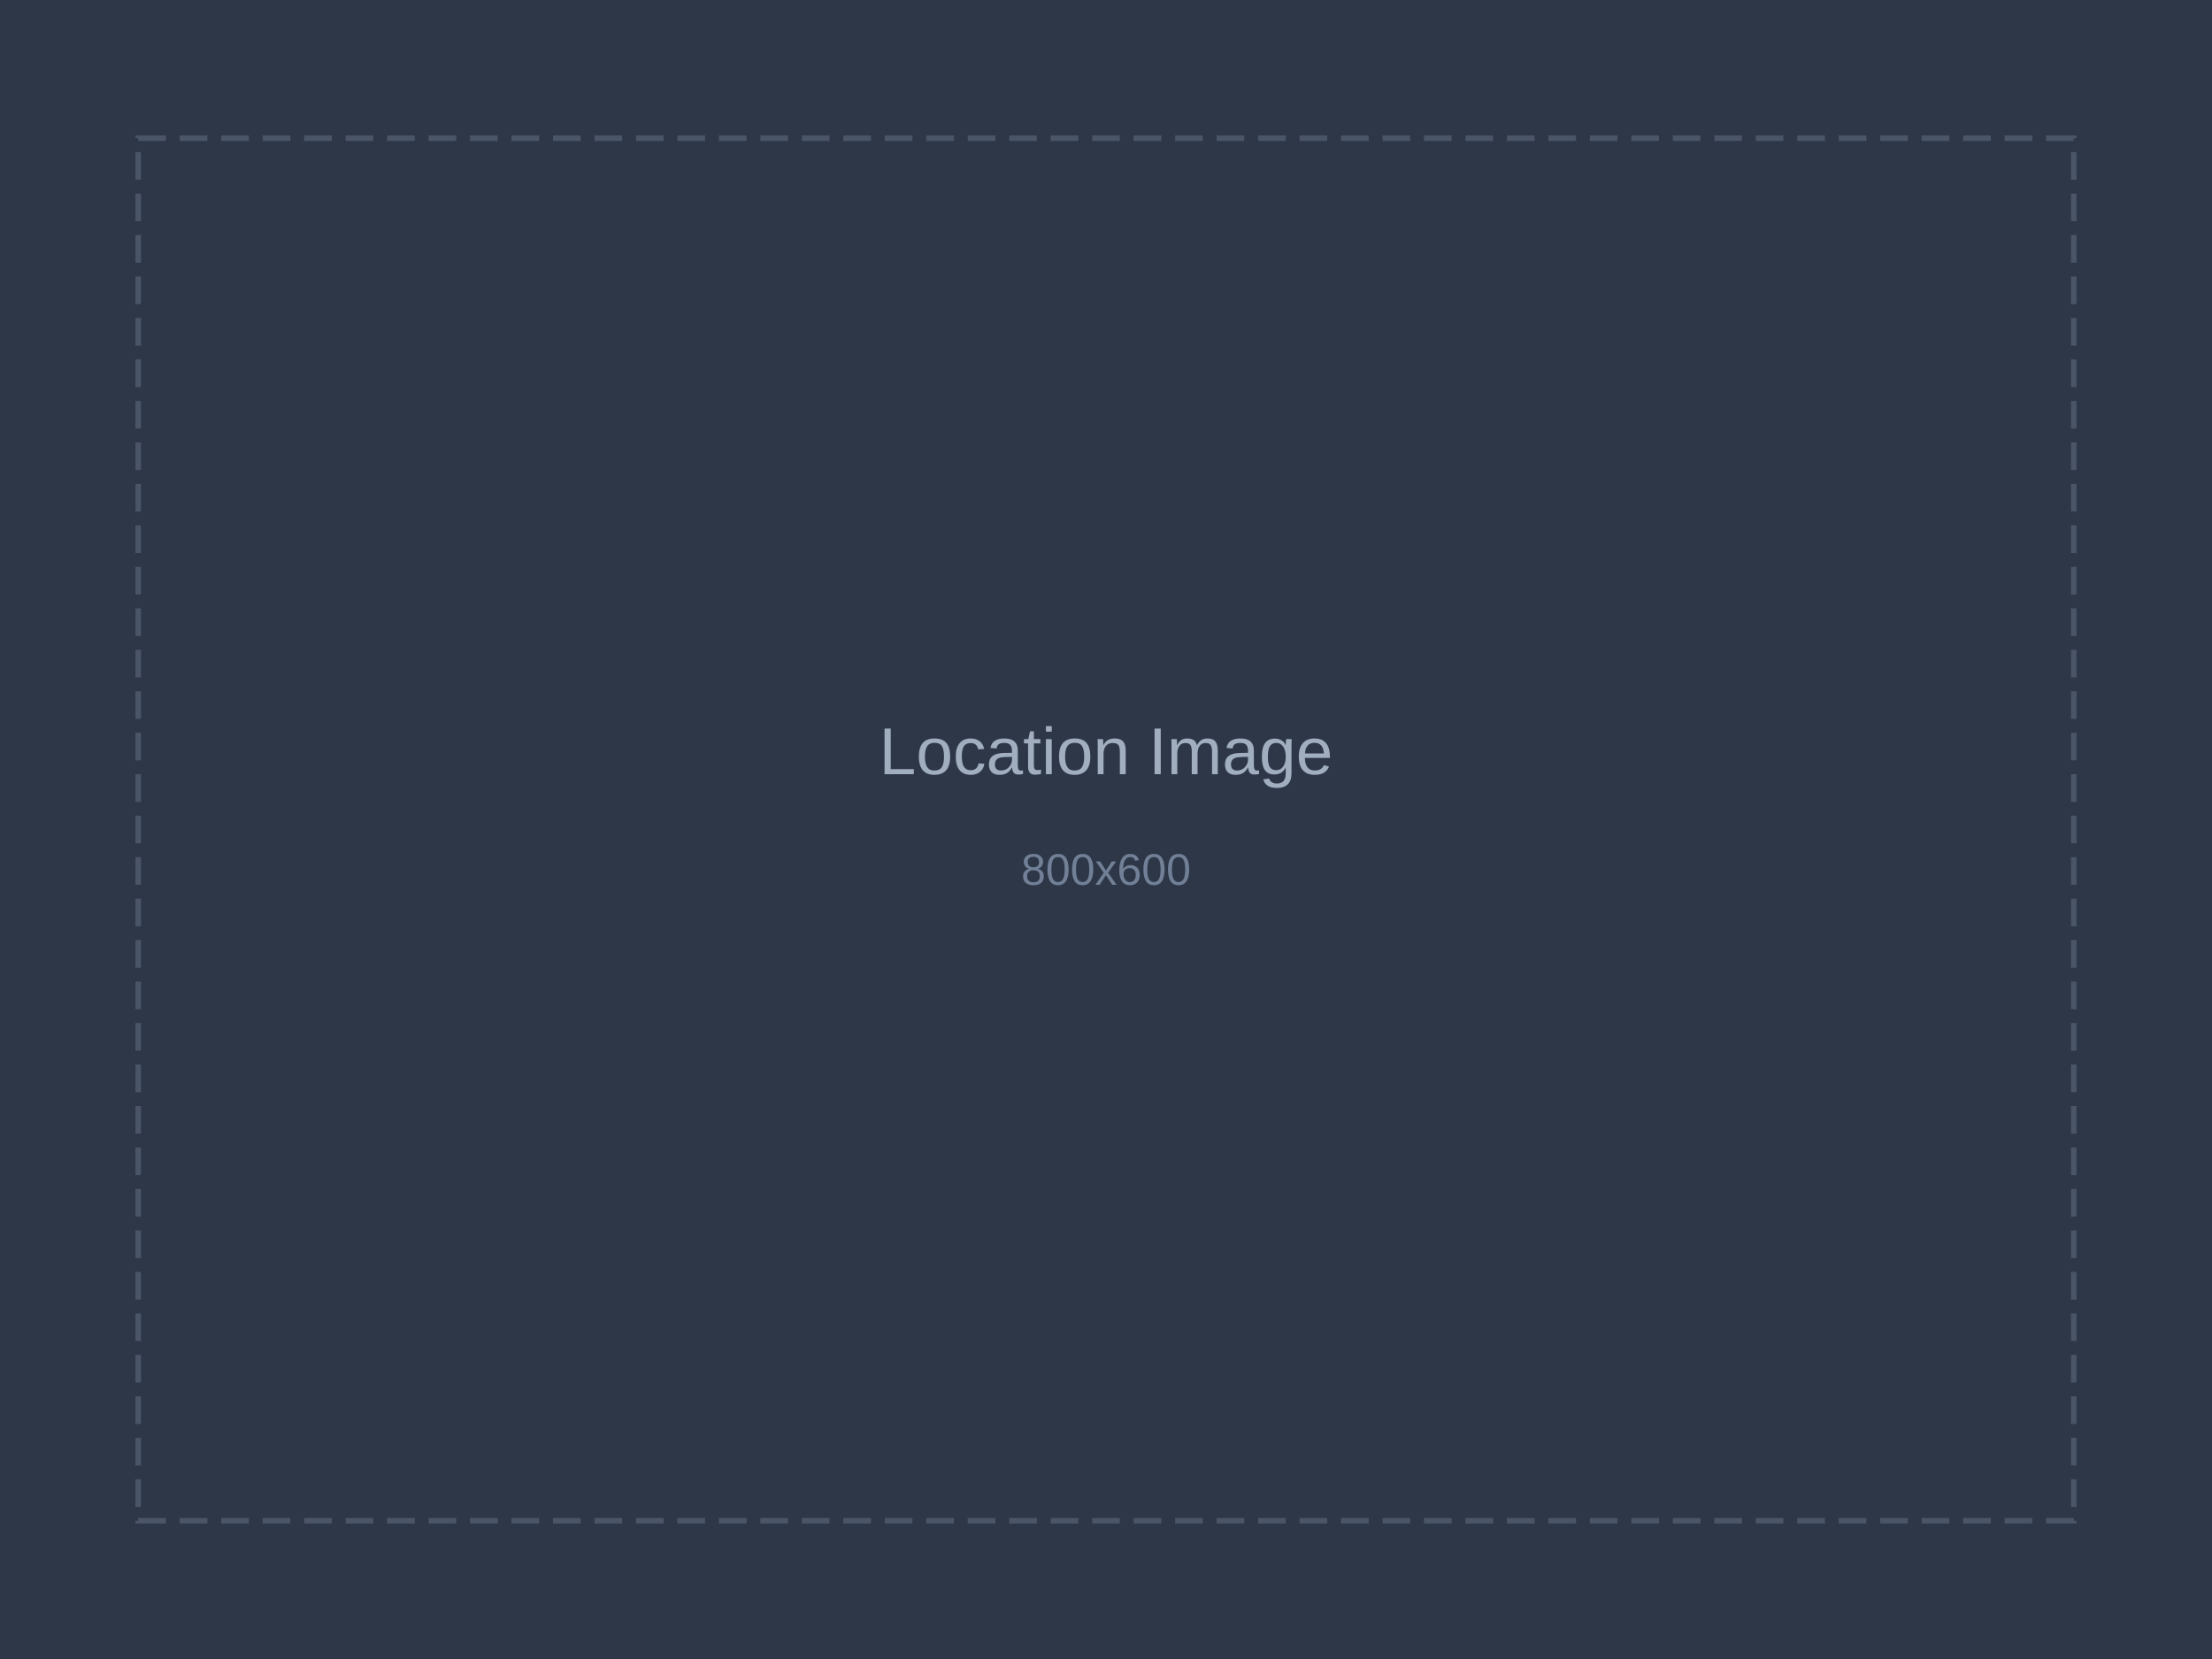
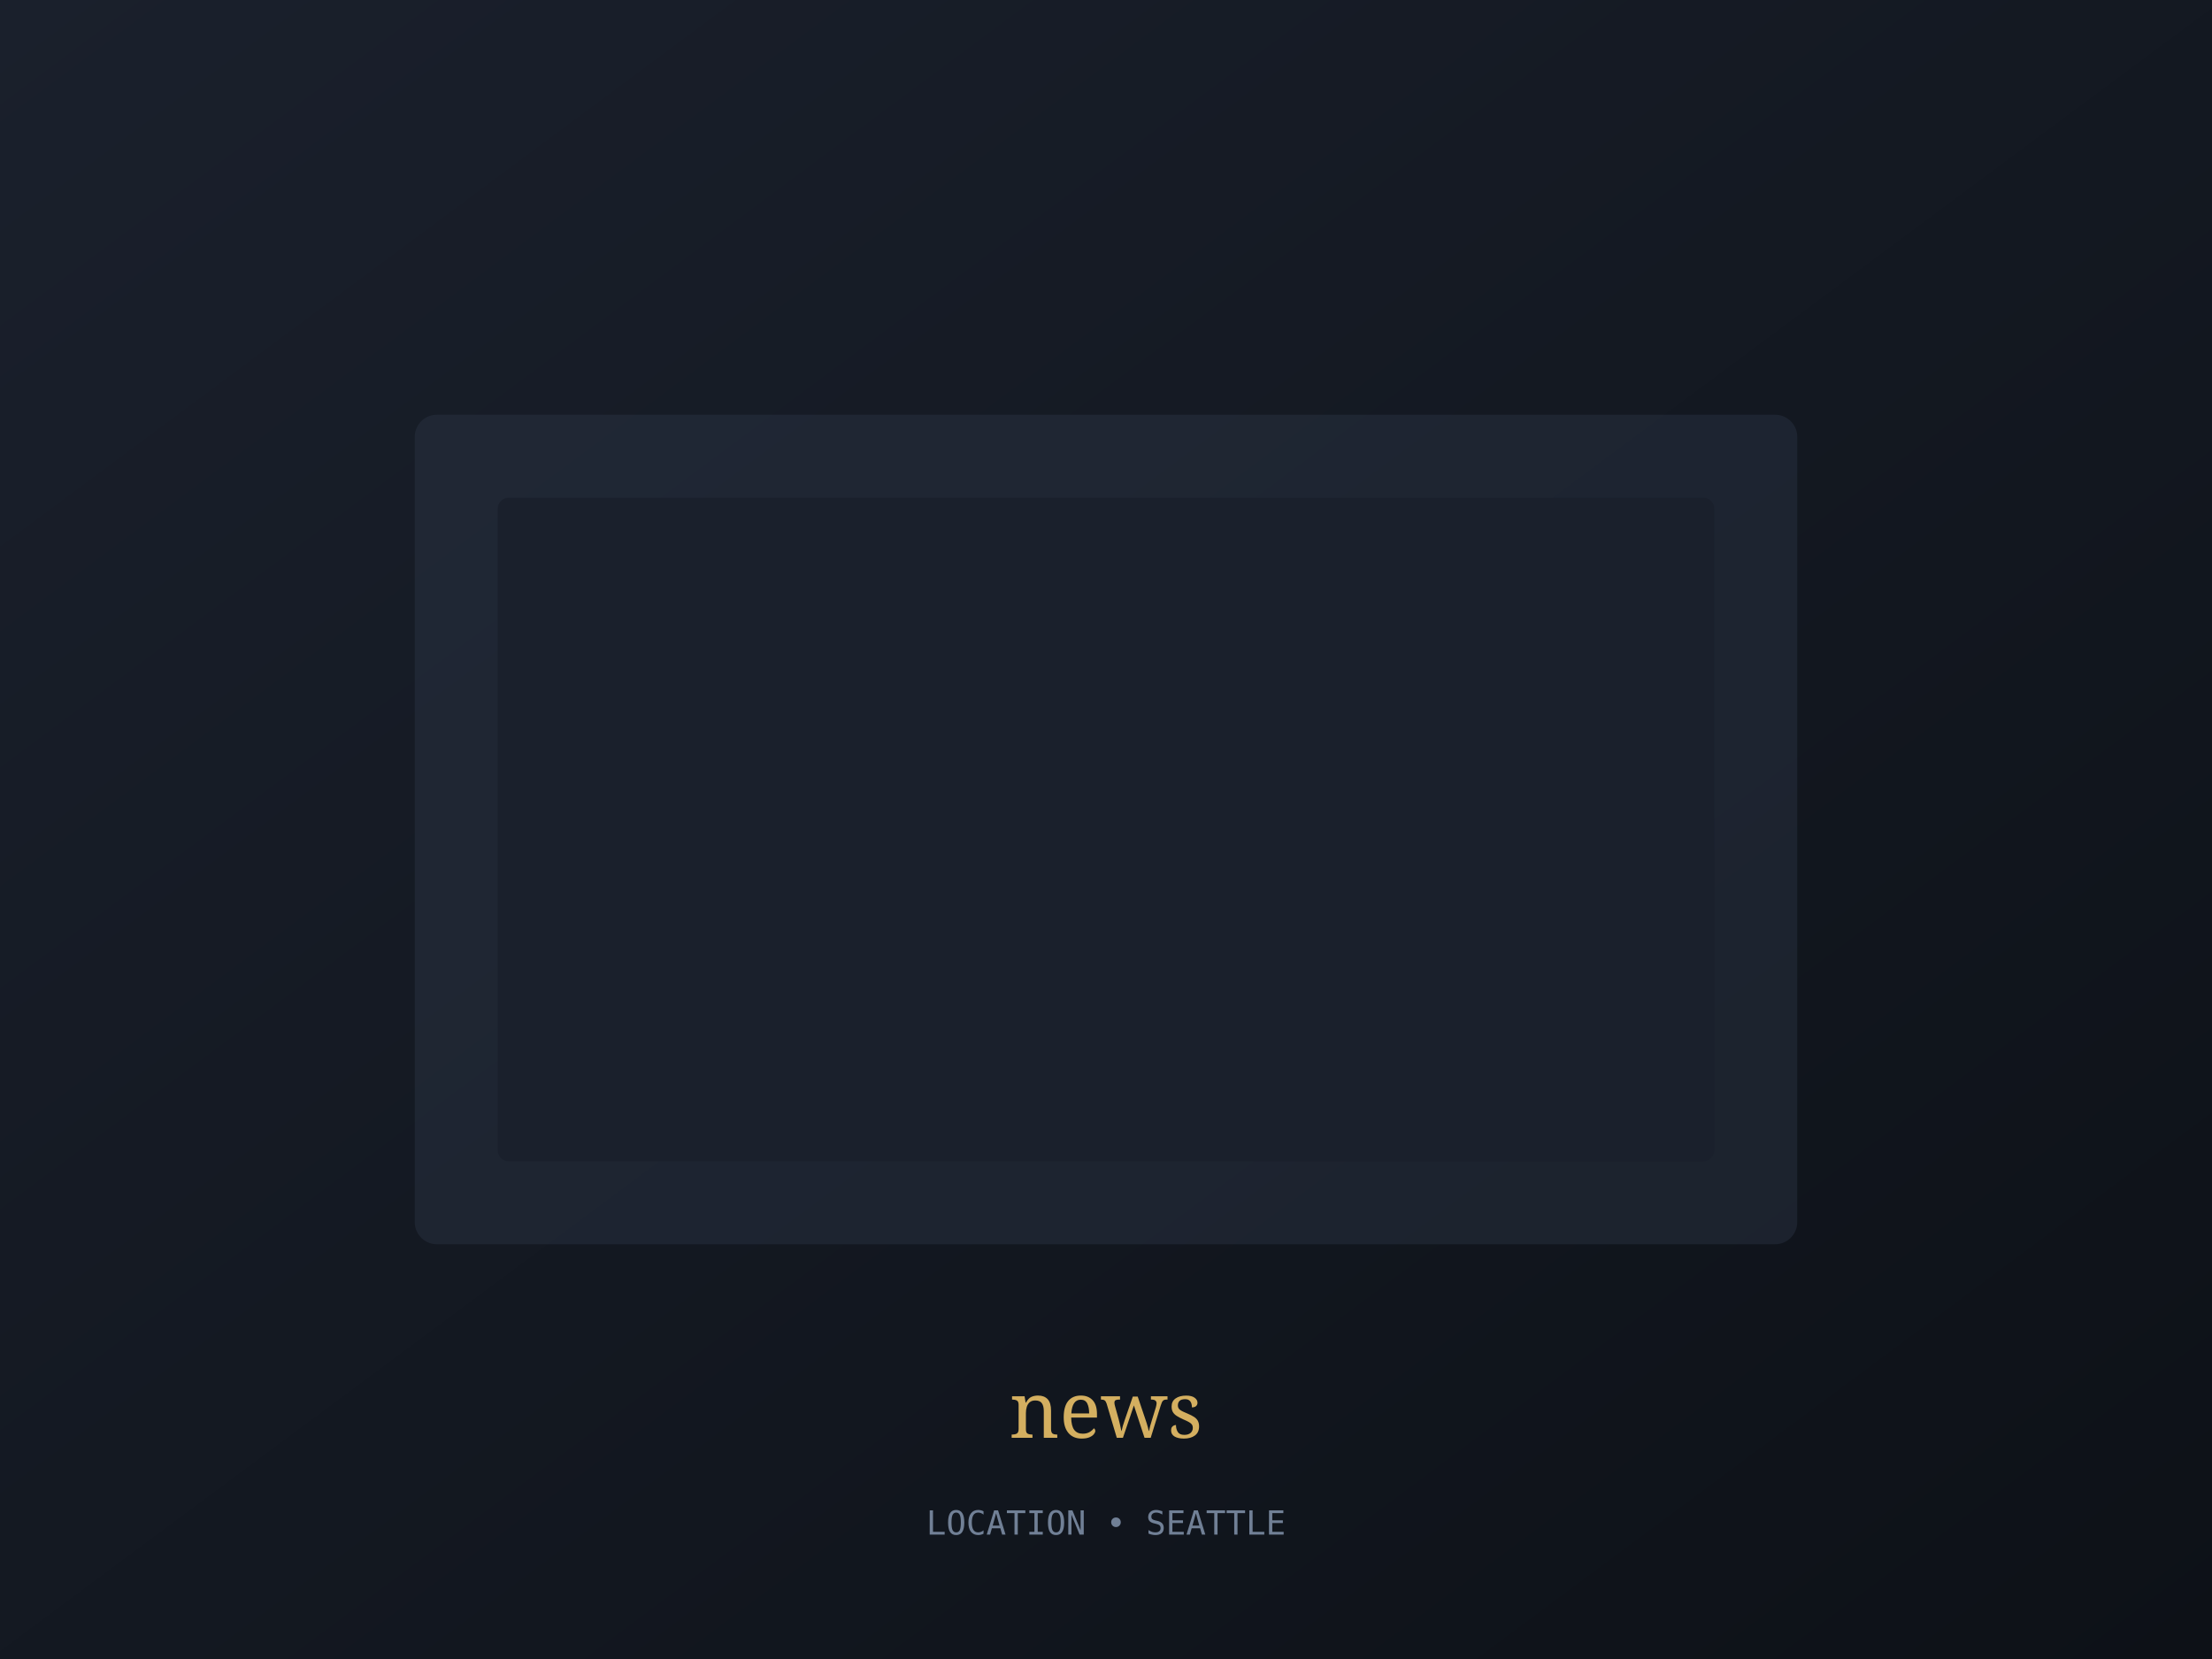
<svg xmlns="http://www.w3.org/2000/svg" width="800" height="600">
-   <rect width="800" height="600" fill="#2d3748" />
-   <text x="400" y="280" font-family="Arial" font-size="24" fill="#a0aec0" text-anchor="middle">Location Image</text>
-   <text x="400" y="320" font-family="Arial" font-size="16" fill="#718096" text-anchor="middle">800x600</text>
-   <rect x="50" y="50" width="700" height="500" fill="none" stroke="#4a5568" stroke-width="2" stroke-dasharray="10,5" />
+   <defs>
+     <linearGradient id="newsLocGrad" x1="0%" y1="0%" x2="100%" y2="100%">
+       <stop offset="0%" style="stop-color:#1a202c" />
+       <stop offset="100%" style="stop-color:#0d1117" />
+     </linearGradient>
+   </defs>
+   <rect width="800" height="600" fill="url(#newsLocGrad)" />
+   <rect x="150" y="150" width="500" height="300" fill="#2d3748" opacity="0.4" rx="8" />
+   <rect x="180" y="180" width="440" height="240" fill="#1a202c" rx="4" />
+   <text x="400" y="520" font-family="Georgia, serif" font-size="28" fill="#d4af60" text-anchor="middle">news</text>
+   <text x="400" y="555" font-family="monospace" font-size="12" fill="#718096" text-anchor="middle">LOCATION • SEATTLE</text>
</svg>
